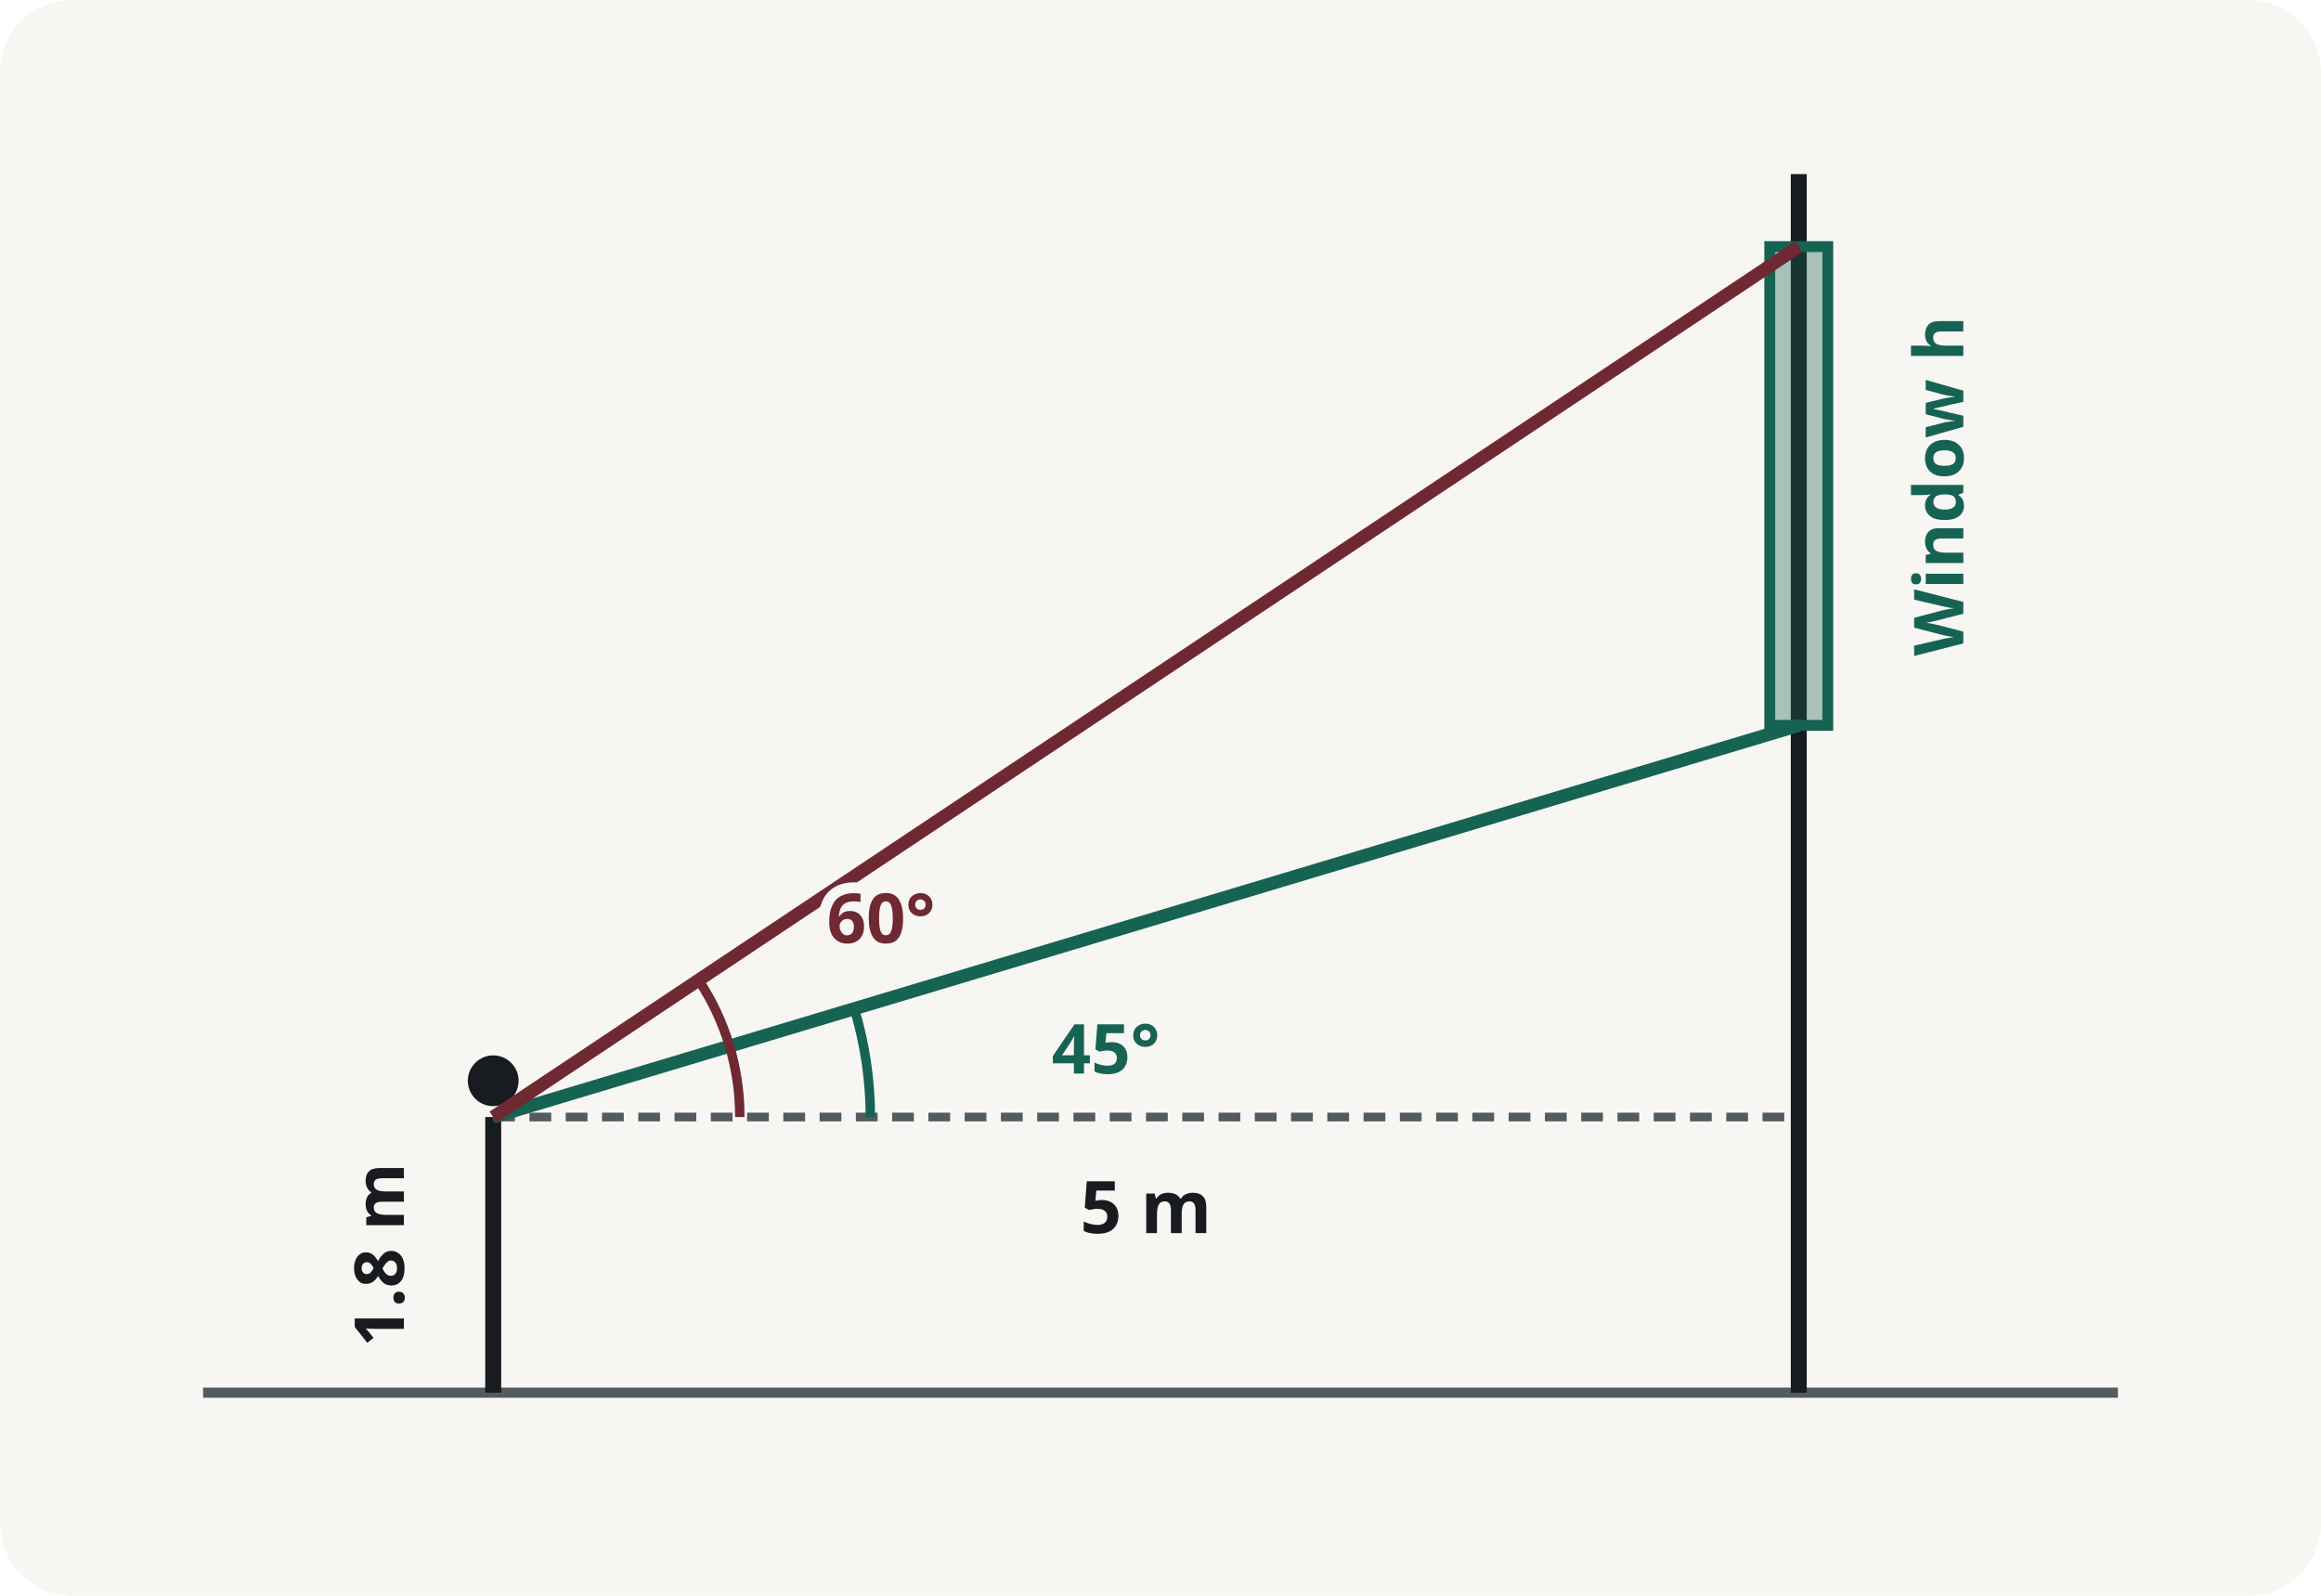
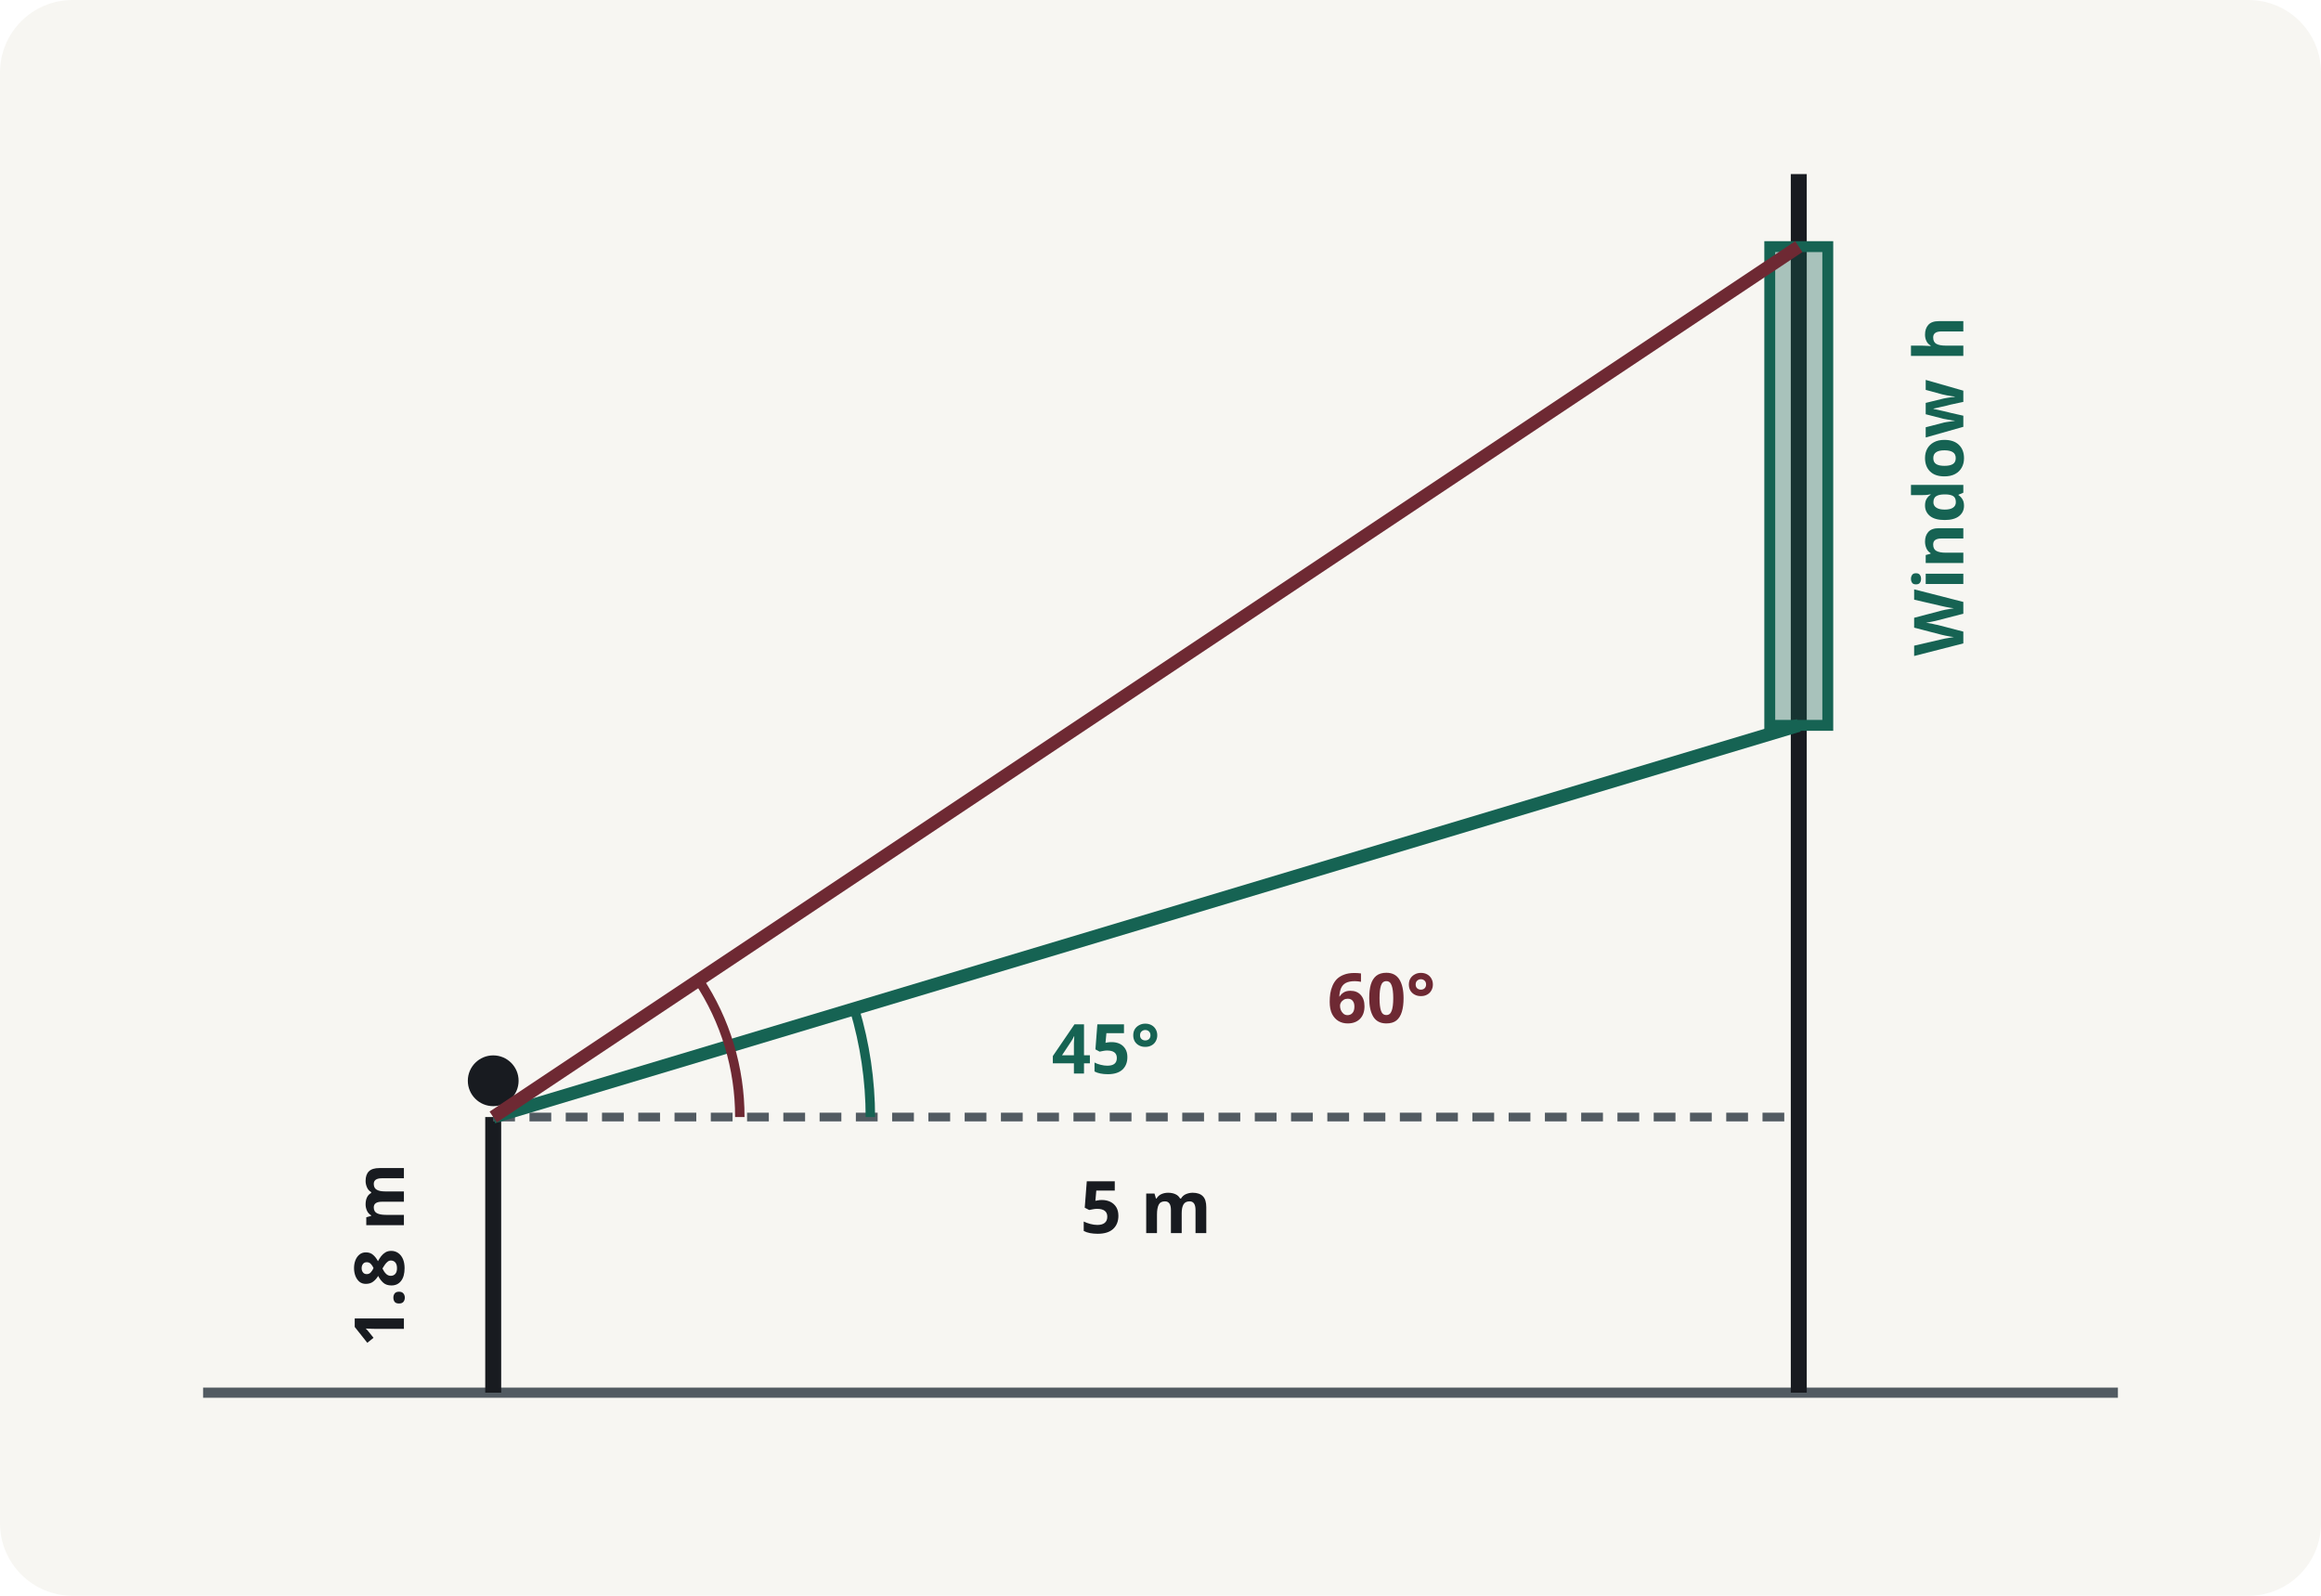
<svg xmlns="http://www.w3.org/2000/svg" viewBox="0 0 320 220" role="img" aria-labelledby="t desc">
  <style>text{paint-order:stroke;stroke:#F7F6F2;stroke-width:3px;stroke-linejoin:round;}</style>
  <rect width="320" height="220" rx="10" fill="#F7F6F2" />
  <line x1="28" y1="192" x2="292" y2="192" stroke="#525B62" stroke-width="1.4" />
  <line x1="248" y1="24" x2="248" y2="192" stroke="#181B20" stroke-width="2.2" />
  <rect x="244" y="34" width="8" height="66" fill="#166353" fill-opacity="0.35" stroke="#166353" stroke-width="1.5" />
  <line x1="68" y1="154" x2="68" y2="192" stroke="#181B20" stroke-width="2.2" />
  <circle cx="68" cy="149" r="3.5" fill="#181B20" />
  <line x1="68" y1="154" x2="248" y2="154" stroke="#525B62" stroke-width="1.2" stroke-dasharray="3,2" />
  <line x1="68" y1="154" x2="248" y2="100" stroke="#166353" stroke-width="1.8" />
  <line x1="68" y1="154" x2="248" y2="34" stroke="#6E2933" stroke-width="1.8" />
  <path d="M120.0,154.0 A52,52 0 0,0 117.8,139.1" fill="none" stroke="#166353" stroke-width="1.3" />
  <path d="M102.0,154.0 A34,34 0 0,0 96.3,135.1" fill="none" stroke="#6E2933" stroke-width="1.3" />
  <text x="158" y="170" font-family="system-ui,sans-serif" font-size="10" font-weight="700" text-anchor="middle" fill="#181B20">5 m</text>
  <text x="145" y="148" font-family="system-ui,sans-serif" font-size="9.5" font-weight="700" text-anchor="start" fill="#166353">45°</text>
-   <text x="114" y="130" font-family="system-ui,sans-serif" font-size="9.5" font-weight="700" text-anchor="start" fill="#6E2933">60°</text>
+   <text x="183" y="141" font-family="system-ui,sans-serif" font-size="9.5" font-weight="700" text-anchor="start" fill="#6E2933">60°</text>
  <text x="267" y="67" transform="rotate(-90 267 67)" font-family="system-ui,sans-serif" font-size="9.5" font-weight="700" text-anchor="middle" dominant-baseline="central" fill="#166353">Window h</text>
  <text x="52" y="173" transform="rotate(-90 52 173)" font-family="system-ui,sans-serif" font-size="9.5" font-weight="700" text-anchor="middle" dominant-baseline="central" fill="#181B20">1.8 m</text>
</svg>
